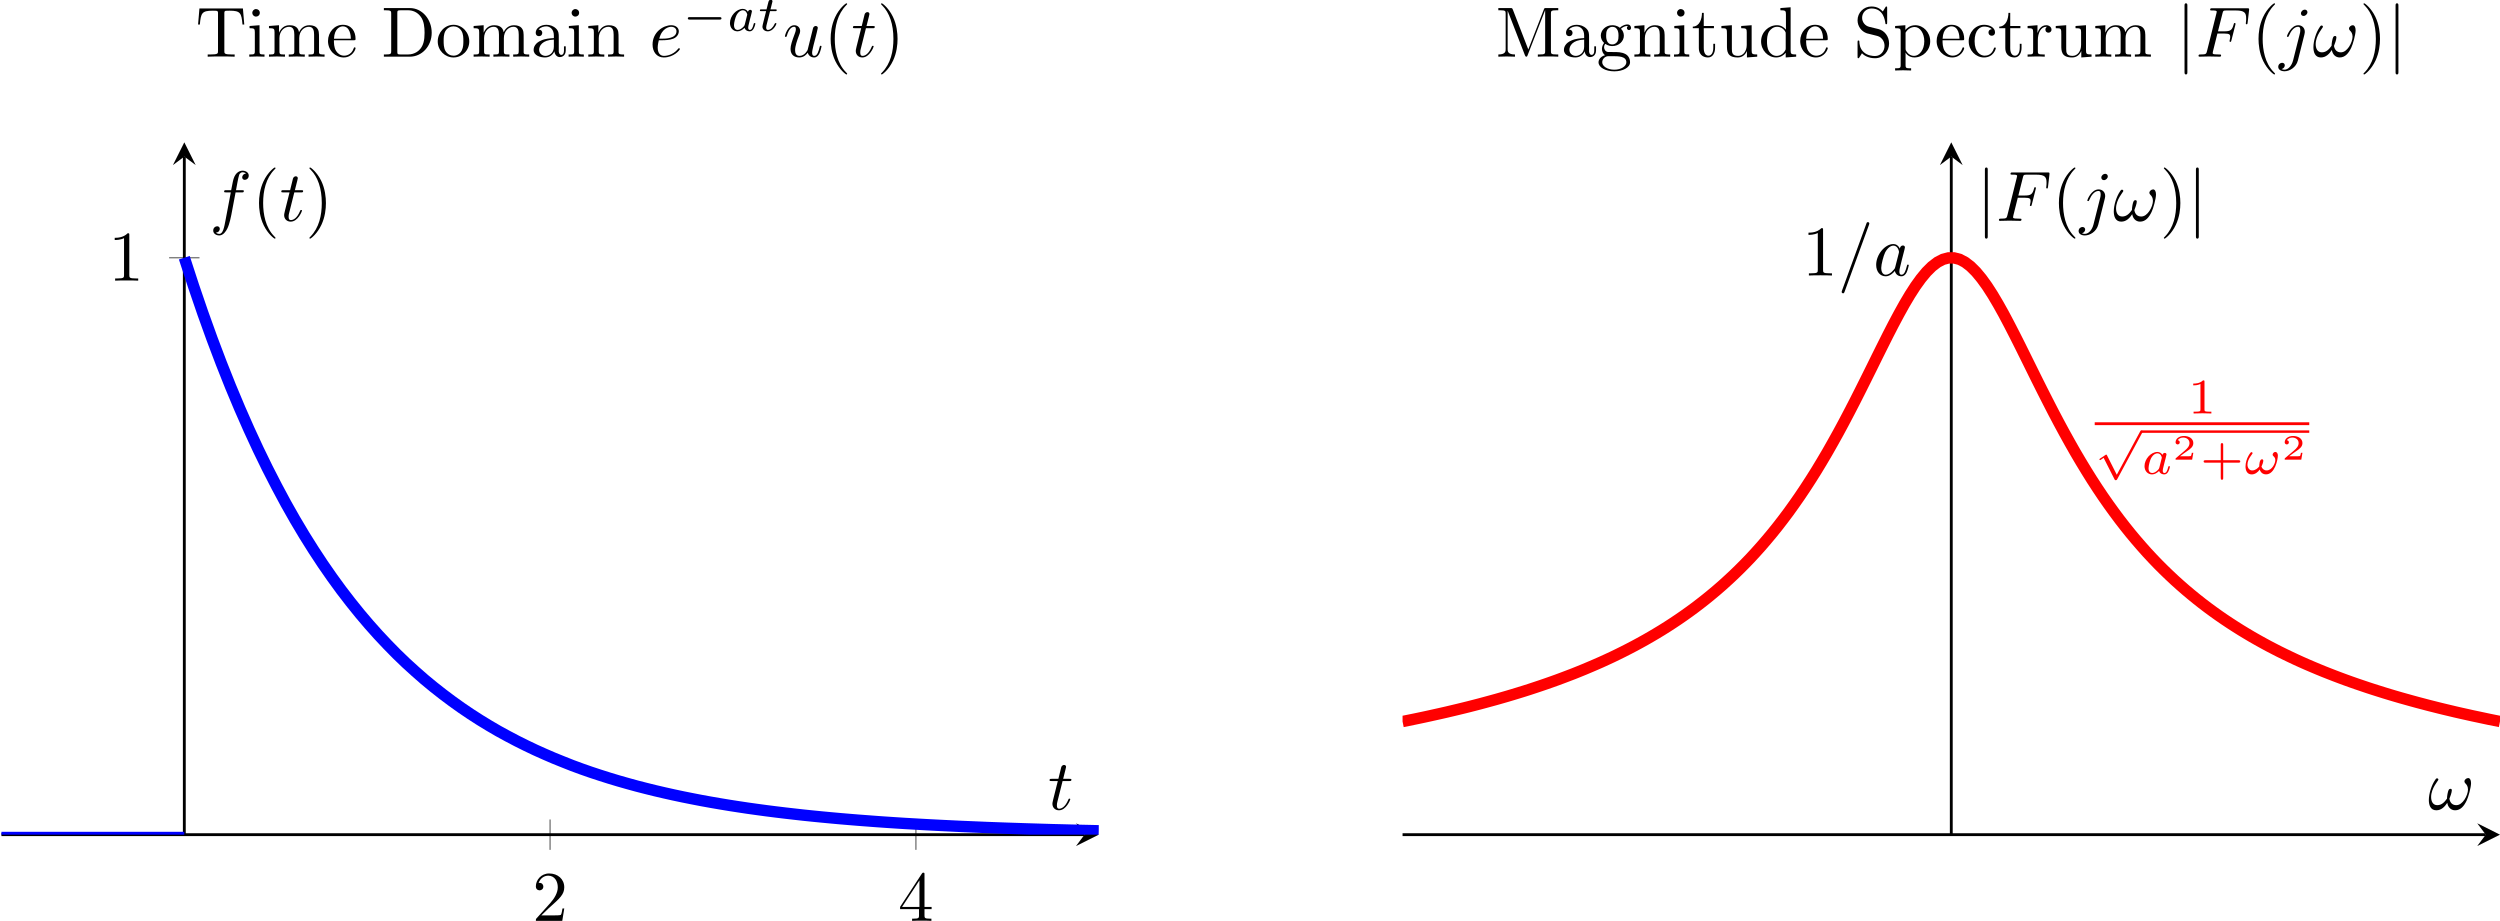
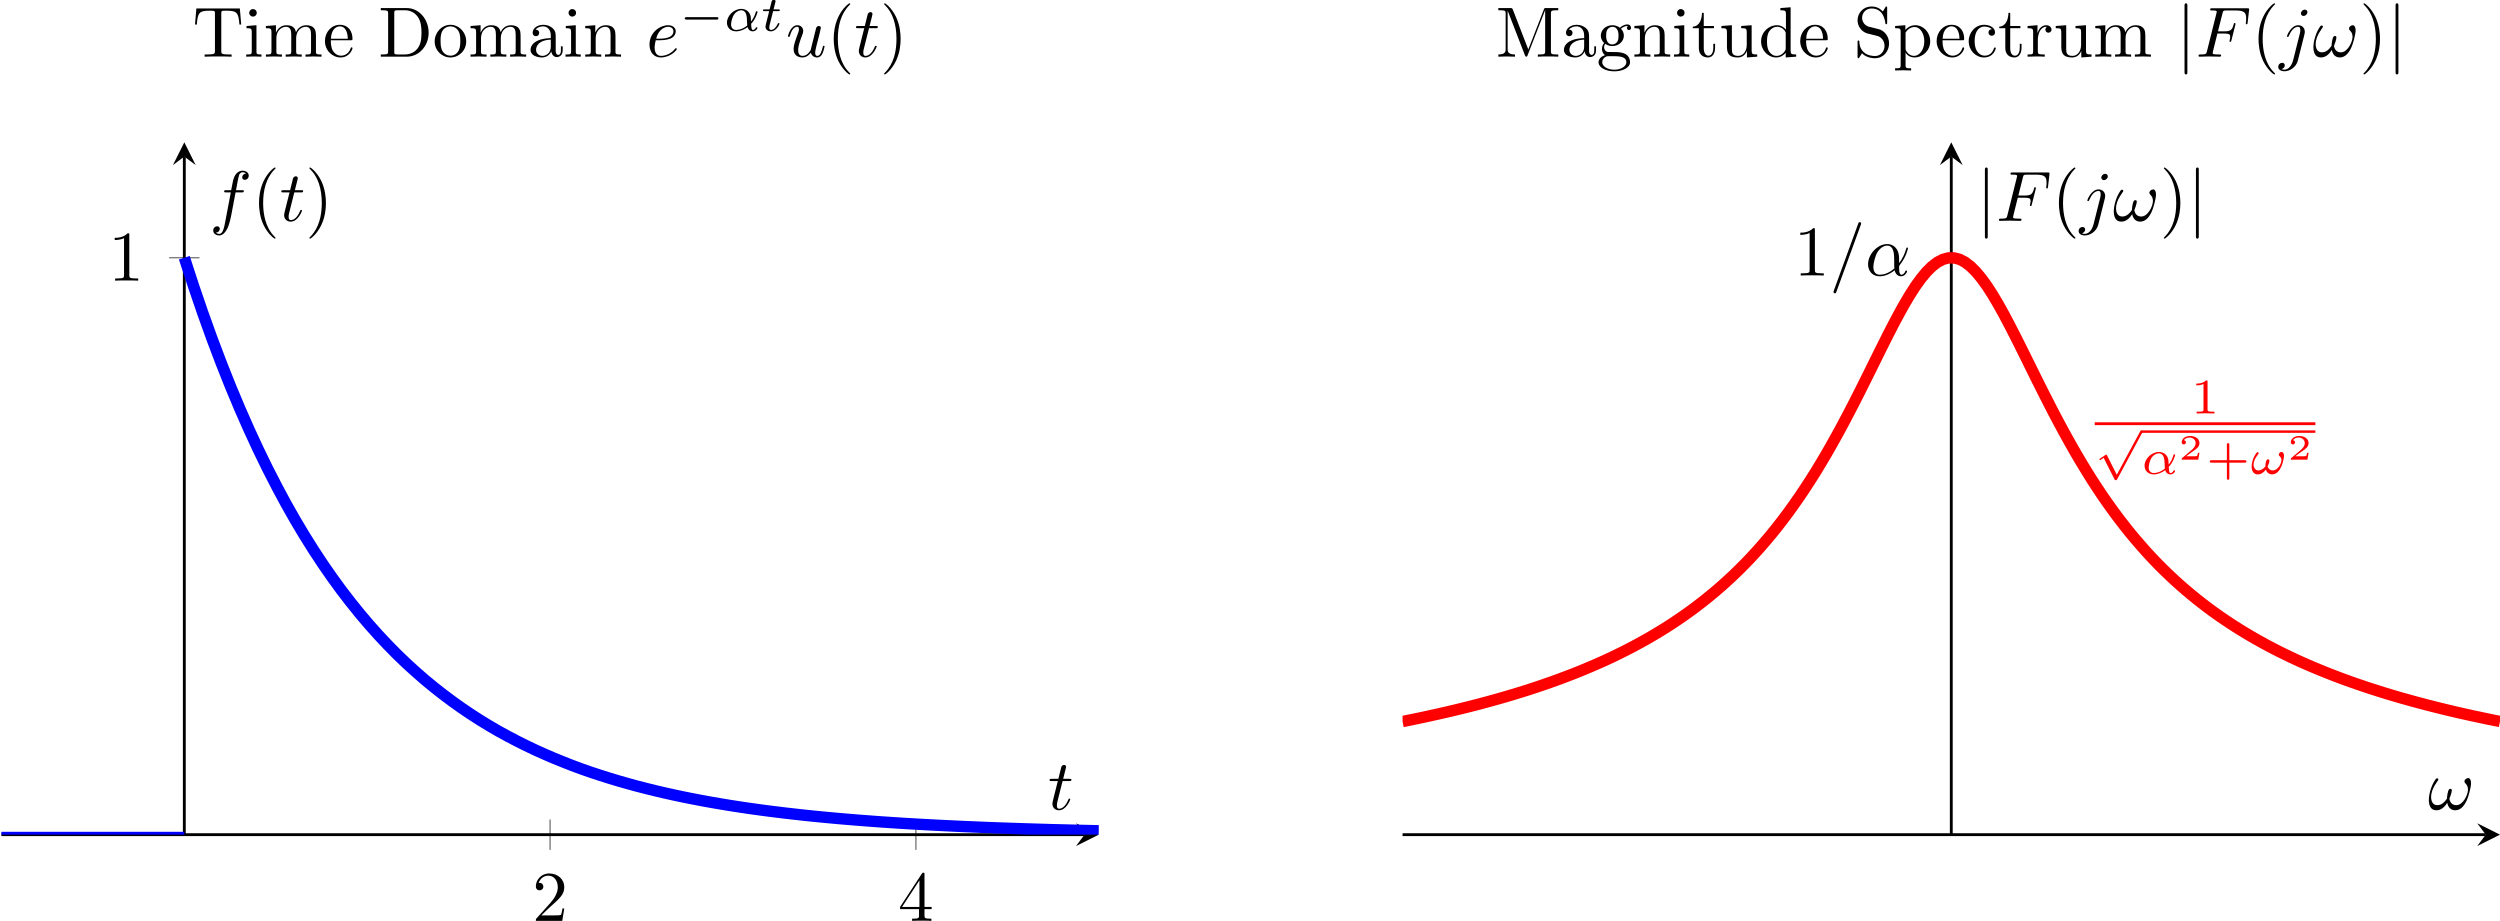
<svg xmlns="http://www.w3.org/2000/svg" xmlns:xlink="http://www.w3.org/1999/xlink" version="1.1" width="349.911pt" height="128.888pt" viewBox="-63.098 -59.78 349.911 128.888">
  <defs>
    <clipPath id="clip1">
      <path d="M-62.898 57.043H90.691V-39.859H-62.898Z" />
    </clipPath>
    <clipPath id="clip2">
      <path d="M133.211 57.043H286.813V-39.859H133.211Z" />
    </clipPath>
    <path id="g0-106" d="M1.584-7.113C1.584-7.293 1.584-7.472 1.385-7.472S1.186-7.293 1.186-7.113V2.132C1.186 2.311 1.186 2.491 1.385 2.491S1.584 2.311 1.584 2.132V-7.113Z" />
    <path id="g6-50" d="M2.934-.961H2.725C2.71-.867 2.66-.558 2.58-.508C2.54-.478 2.122-.478 2.047-.478H1.071C1.4-.722 1.768-1.001 2.067-1.2C2.516-1.509 2.934-1.798 2.934-2.326C2.934-2.964 2.331-3.318 1.619-3.318C.946-3.318 .453-2.929 .453-2.441C.453-2.182 .672-2.137 .742-2.137C.877-2.137 1.036-2.227 1.036-2.431C1.036-2.61 .907-2.71 .752-2.725C.892-2.949 1.181-3.098 1.514-3.098C1.998-3.098 2.401-2.809 2.401-2.321C2.401-1.903 2.112-1.584 1.729-1.26L.513-.229C.463-.184 .458-.184 .453-.149V0H2.77L2.934-.961Z" />
-     <path id="g5-43" d="M3.229-1.576H5.363C5.454-1.576 5.621-1.576 5.621-1.743C5.621-1.918 5.461-1.918 5.363-1.918H3.229V-4.059C3.229-4.149 3.229-4.317 3.062-4.317C2.887-4.317 2.887-4.156 2.887-4.059V-1.918H.746C.656-1.918 .488-1.918 .488-1.75C.488-1.576 .649-1.576 .746-1.576H2.887V.565C2.887 .656 2.887 .823 3.055 .823C3.229 .823 3.229 .663 3.229 .565V-1.576Z" />
-     <path id="g5-49" d="M2.336-4.435C2.336-4.624 2.322-4.631 2.127-4.631C1.681-4.191 1.046-4.184 .76-4.184V-3.933C.928-3.933 1.388-3.933 1.771-4.129V-.572C1.771-.342 1.771-.251 1.074-.251H.809V0C.934-.007 1.792-.028 2.05-.028C2.267-.028 3.145-.007 3.299 0V-.251H3.034C2.336-.251 2.336-.342 2.336-.572V-4.435Z" />
+     <path id="g3-11" d="M3.815-.983C4.456-1.646 4.714-2.573 4.714-2.65C4.714-2.741 4.631-2.741 4.596-2.741C4.498-2.741 4.498-2.72 4.449-2.566C4.324-2.106 4.094-1.681 3.801-1.304C3.794-1.409 3.78-1.876 3.766-1.939C3.661-2.629 3.138-3.075 2.441-3.075C1.416-3.075 .432-2.12 .432-1.144C.432-.502 .9 .07 1.709 .07C2.35 .07 2.929-.223 3.32-.523C3.48-.014 3.836 .07 4.045 .07C4.449 .07 4.7-.272 4.7-.418C4.7-.502 4.617-.502 4.582-.502C4.491-.502 4.477-.474 4.463-.432C4.366-.167 4.149-.126 4.066-.126C3.968-.126 3.85-.126 3.815-.983ZM3.271-.746C2.587-.188 1.995-.126 1.73-.126C1.269-.126 1.011-.432 1.011-.9C1.011-1.102 1.109-1.862 1.471-2.343C1.792-2.762 2.19-2.88 2.434-2.88C2.992-2.88 3.152-2.343 3.208-1.911C3.25-1.611 3.236-1.116 3.271-.746Z" />
    <path id="g3-33" d="M4.763-2.58C4.763-2.79 4.672-3.075 4.387-3.075C4.219-3.075 4.031-2.866 4.031-2.692C4.031-2.462 4.407-2.413 4.407-1.939C4.407-1.492 3.961-.488 3.18-.488C2.845-.488 2.566-.718 2.469-1.025C2.559-1.179 2.727-1.66 2.727-1.841C2.727-1.946 2.664-2.05 2.545-2.05C2.19-2.05 2.162-1.297 2.162-1.053C1.967-.802 1.618-.488 1.165-.488C.788-.488 .509-.83 .509-1.297C.509-2.106 1.227-2.783 1.227-2.887C1.227-2.971 1.158-3.048 1.081-3.048C1.011-3.048 .969-3.013 .921-2.95C.83-2.845 .739-2.692 .656-2.552C.411-2.134 .237-1.541 .237-1.039C.237-.481 .46 .07 1.102 .07C1.569 .07 1.974-.237 2.225-.614C2.357-.195 2.664 .063 3.11 .063C4.338 .063 4.763-2.001 4.763-2.58Z" />
-     <path id="g3-97" d="M2.943-2.664C2.797-2.894 2.559-3.075 2.225-3.075C1.332-3.075 .425-2.092 .425-1.088C.425-.411 .879 .07 1.478 .07C1.855 .07 2.19-.146 2.469-.418C2.601 0 3.006 .07 3.187 .07C3.438 .07 3.612-.084 3.738-.3C3.891-.572 3.982-.969 3.982-.997C3.982-1.088 3.891-1.088 3.87-1.088C3.773-1.088 3.766-1.06 3.717-.872C3.633-.537 3.501-.126 3.208-.126C3.027-.126 2.978-.279 2.978-.467C2.978-.586 3.034-.837 3.082-1.018C3.131-1.206 3.201-1.492 3.236-1.646L3.375-2.176C3.417-2.357 3.501-2.685 3.501-2.72C3.501-2.873 3.375-2.943 3.264-2.943C3.145-2.943 2.985-2.859 2.943-2.664ZM2.497-.872C2.448-.676 2.294-.537 2.141-.404C2.078-.349 1.799-.126 1.499-.126C1.241-.126 .99-.307 .99-.802C.99-1.172 1.193-1.939 1.353-2.218C1.674-2.776 2.029-2.88 2.225-2.88C2.713-2.88 2.845-2.35 2.845-2.273C2.845-2.246 2.831-2.197 2.824-2.176L2.497-.872Z" />
    <path id="g3-116" d="M1.716-2.755H2.427C2.559-2.755 2.65-2.755 2.65-2.908C2.65-3.006 2.559-3.006 2.441-3.006H1.778L2.036-4.038C2.043-4.073 2.057-4.108 2.057-4.135C2.057-4.261 1.96-4.359 1.82-4.359C1.646-4.359 1.541-4.24 1.492-4.059C1.444-3.884 1.534-4.219 1.227-3.006H.516C.384-3.006 .293-3.006 .293-2.852C.293-2.755 .377-2.755 .502-2.755H1.165L.753-1.109C.711-.934 .649-.683 .649-.593C.649-.181 .997 .07 1.395 .07C2.169 .07 2.608-.907 2.608-.997S2.518-1.088 2.497-1.088C2.413-1.088 2.406-1.074 2.35-.955C2.155-.516 1.799-.126 1.416-.126C1.269-.126 1.172-.216 1.172-.467C1.172-.537 1.2-.683 1.213-.753L1.716-2.755Z" />
    <path id="g1-0" d="M5.189-1.576C5.3-1.576 5.467-1.576 5.467-1.743C5.467-1.918 5.307-1.918 5.189-1.918H1.032C.921-1.918 .753-1.918 .753-1.75C.753-1.576 .914-1.576 1.032-1.576H5.189Z" />
    <path id="g1-112" d="M3.089 5.872L1.723 3.159C1.688 3.089 1.667 3.048 1.611 3.048C1.583 3.048 1.569 3.048 1.499 3.103L.753 3.599C.656 3.661 .656 3.696 .656 3.717C.656 3.759 .69 3.815 .753 3.815C.781 3.815 .795 3.815 .886 3.752C.962 3.696 1.165 3.557 1.248 3.501L2.776 6.514C2.824 6.618 2.838 6.632 2.936 6.632C2.999 6.632 3.075 6.632 3.145 6.5L6.653-.028C6.709-.119 6.709-.133 6.709-.167C6.709-.279 6.618-.342 6.541-.342C6.437-.342 6.402-.279 6.36-.195L3.089 5.872Z" />
+     <path id="g5-43" d="M3.229-1.576H5.363C5.454-1.576 5.621-1.576 5.621-1.743C5.621-1.918 5.461-1.918 5.363-1.918H3.229V-4.059C3.229-4.149 3.229-4.317 3.062-4.317C2.887-4.317 2.887-4.156 2.887-4.059V-1.918H.746C.656-1.918 .488-1.918 .488-1.75C.488-1.576 .649-1.576 .746-1.576H2.887V.565C2.887 .656 2.887 .823 3.055 .823C3.229 .823 3.229 .663 3.229 .565V-1.576Z" />
+     <path id="g5-49" d="M2.336-4.435C2.336-4.624 2.322-4.631 2.127-4.631C1.681-4.191 1.046-4.184 .76-4.184V-3.933C.928-3.933 1.388-3.933 1.771-4.129V-.572C1.771-.342 1.771-.251 1.074-.251H.809V0C.934-.007 1.792-.028 2.05-.028C2.267-.028 3.145-.007 3.299 0V-.251H3.034C2.336-.251 2.336-.342 2.336-.572V-4.435Z" />
+     <path id="g2-11" d="M4.752-2.351C4.752-3.915 3.826-4.403 3.088-4.403C1.724-4.403 .408-2.979 .408-1.574C.408-.648 1.006 .11 2.022 .11C2.65 .11 3.367-.12 4.125-.727C4.254-.199 4.583 .11 5.031 .11C5.559 .11 5.868-.438 5.868-.598C5.868-.667 5.808-.697 5.748-.697C5.679-.697 5.649-.667 5.619-.598C5.44-.11 5.081-.11 5.061-.11C4.752-.11 4.752-.887 4.752-1.126C4.752-1.335 4.752-1.355 4.852-1.474C5.788-2.65 5.998-3.806 5.998-3.816C5.998-3.836 5.988-3.915 5.878-3.915C5.778-3.915 5.778-3.885 5.729-3.706C5.549-3.078 5.22-2.321 4.752-1.733V-2.351ZM4.085-.986C3.208-.219 2.441-.11 2.042-.11C1.445-.11 1.146-.558 1.146-1.196C1.146-1.684 1.405-2.76 1.724-3.268C2.192-3.995 2.73-4.184 3.078-4.184C4.065-4.184 4.065-2.879 4.065-2.102C4.065-1.733 4.065-1.156 4.085-.986Z" />
    <path id="g2-33" d="M6.027-3.706C6.027-4.154 5.848-4.403 5.629-4.403C5.37-4.403 5.101-4.164 5.101-3.935C5.101-3.836 5.151-3.726 5.25-3.636C5.42-3.487 5.599-3.218 5.599-2.8C5.599-2.401 5.41-1.833 5.101-1.375C4.802-.946 4.433-.608 3.965-.608C3.397-.608 3.088-.966 2.999-1.504C3.108-1.763 3.337-2.401 3.337-2.68C3.337-2.8 3.288-2.899 3.158-2.899C3.078-2.899 2.969-2.879 2.889-2.73C2.78-2.531 2.66-1.883 2.66-1.524C2.331-1.056 1.933-.608 1.305-.608C.648-.608 .438-1.196 .438-1.753C.438-2.999 1.455-4.045 1.455-4.174C1.455-4.284 1.375-4.364 1.265-4.364C1.136-4.364 1.066-4.234 1.006-4.144C.498-3.407 .12-2.222 .12-1.315C.12-.628 .349 .11 1.166 .11C1.873 .11 2.341-.389 2.7-.936C2.79-.359 3.178 .11 3.796 .11C4.573 .11 5.051-.498 5.41-1.245C5.649-1.733 6.027-3.088 6.027-3.706Z" />
    <path id="g2-61" d="M4.374-7.093C4.423-7.223 4.423-7.263 4.423-7.273C4.423-7.382 4.334-7.472 4.224-7.472C4.154-7.472 4.085-7.442 4.055-7.382L.598 2.112C.548 2.242 .548 2.281 .548 2.291C.548 2.401 .638 2.491 .747 2.491C.877 2.491 .907 2.421 .966 2.252L4.374-7.093Z" />
    <path id="g2-70" d="M3.019-3.238H3.985C4.732-3.238 4.812-3.078 4.812-2.79C4.812-2.72 4.812-2.6 4.742-2.301C4.722-2.252 4.712-2.212 4.712-2.192C4.712-2.112 4.772-2.072 4.832-2.072C4.932-2.072 4.932-2.102 4.981-2.281L5.529-4.443C5.559-4.553 5.559-4.573 5.559-4.603C5.559-4.623 5.539-4.712 5.44-4.712S5.33-4.663 5.29-4.503C5.081-3.726 4.852-3.547 4.005-3.547H3.098L3.736-6.077C3.826-6.426 3.836-6.466 4.274-6.466H5.589C6.814-6.466 7.044-6.137 7.044-5.37C7.044-5.141 7.044-5.101 7.014-4.832C6.994-4.702 6.994-4.682 6.994-4.653C6.994-4.603 7.024-4.533 7.113-4.533C7.223-4.533 7.233-4.593 7.253-4.782L7.452-6.506C7.482-6.775 7.432-6.775 7.183-6.775H2.301C2.102-6.775 2.002-6.775 2.002-6.575C2.002-6.466 2.092-6.466 2.281-6.466C2.65-6.466 2.929-6.466 2.929-6.286C2.929-6.247 2.929-6.227 2.879-6.047L1.564-.777C1.465-.389 1.445-.309 .658-.309C.488-.309 .379-.309 .379-.12C.379 0 .498 0 .528 0C.817 0 1.554-.03 1.843-.03C2.172-.03 2.999 0 3.328 0C3.417 0 3.537 0 3.537-.189C3.537-.269 3.477-.289 3.477-.299C3.447-.309 3.427-.309 3.198-.309C2.979-.309 2.929-.309 2.68-.329C2.391-.359 2.361-.399 2.361-.528C2.361-.548 2.361-.608 2.401-.757L3.019-3.238Z" />
-     <path id="g2-97" d="M3.716-3.766C3.537-4.134 3.248-4.403 2.8-4.403C1.634-4.403 .399-2.939 .399-1.484C.399-.548 .946 .11 1.724 .11C1.923 .11 2.421 .07 3.019-.638C3.098-.219 3.447 .11 3.925 .11C4.274 .11 4.503-.12 4.663-.438C4.832-.797 4.961-1.405 4.961-1.425C4.961-1.524 4.872-1.524 4.842-1.524C4.742-1.524 4.732-1.484 4.702-1.345C4.533-.697 4.354-.11 3.945-.11C3.676-.11 3.646-.369 3.646-.568C3.646-.787 3.666-.867 3.776-1.305C3.885-1.724 3.905-1.823 3.995-2.202L4.354-3.597C4.423-3.875 4.423-3.895 4.423-3.935C4.423-4.105 4.304-4.204 4.134-4.204C3.895-4.204 3.746-3.985 3.716-3.766ZM3.068-1.186C3.019-1.006 3.019-.986 2.869-.817C2.431-.269 2.022-.11 1.743-.11C1.245-.11 1.106-.658 1.106-1.046C1.106-1.544 1.425-2.77 1.654-3.228C1.963-3.816 2.411-4.184 2.809-4.184C3.457-4.184 3.597-3.367 3.597-3.308S3.577-3.188 3.567-3.138L3.068-1.186Z" />
    <path id="g2-101" d="M1.863-2.301C2.152-2.301 2.889-2.321 3.387-2.531C4.085-2.829 4.134-3.417 4.134-3.557C4.134-3.995 3.756-4.403 3.068-4.403C1.963-4.403 .458-3.437 .458-1.694C.458-.677 1.046 .11 2.022 .11C3.447 .11 4.284-.946 4.284-1.066C4.284-1.126 4.224-1.196 4.164-1.196C4.115-1.196 4.095-1.176 4.035-1.096C3.248-.11 2.162-.11 2.042-.11C1.265-.11 1.176-.946 1.176-1.265C1.176-1.385 1.186-1.694 1.335-2.301H1.863ZM1.395-2.521C1.783-4.035 2.809-4.184 3.068-4.184C3.537-4.184 3.806-3.895 3.806-3.557C3.806-2.521 2.212-2.521 1.803-2.521H1.395Z" />
    <path id="g2-102" d="M3.656-3.985H4.513C4.712-3.985 4.812-3.985 4.812-4.184C4.812-4.294 4.712-4.294 4.543-4.294H3.716L3.925-5.43C3.965-5.639 4.105-6.346 4.164-6.466C4.254-6.655 4.423-6.804 4.633-6.804C4.672-6.804 4.932-6.804 5.121-6.625C4.682-6.585 4.583-6.237 4.583-6.087C4.583-5.858 4.762-5.738 4.951-5.738C5.21-5.738 5.499-5.958 5.499-6.336C5.499-6.795 5.041-7.024 4.633-7.024C4.294-7.024 3.666-6.844 3.367-5.858C3.308-5.649 3.278-5.549 3.039-4.294H2.351C2.162-4.294 2.052-4.294 2.052-4.105C2.052-3.985 2.142-3.985 2.331-3.985H2.989L2.242-.05C2.062 .917 1.893 1.823 1.375 1.823C1.335 1.823 1.086 1.823 .897 1.644C1.355 1.614 1.445 1.255 1.445 1.106C1.445 .877 1.265 .757 1.076 .757C.817 .757 .528 .976 .528 1.355C.528 1.803 .966 2.042 1.375 2.042C1.923 2.042 2.321 1.455 2.501 1.076C2.819 .448 3.049-.757 3.059-.827L3.656-3.985Z" />
    <path id="g2-106" d="M3.955-6.227C3.955-6.416 3.816-6.585 3.577-6.585C3.347-6.585 3.049-6.356 3.049-6.057C3.049-5.858 3.188-5.699 3.417-5.699C3.686-5.699 3.955-5.958 3.955-6.227ZM1.953 .498C1.763 1.255 1.285 1.823 .727 1.823C.667 1.823 .518 1.823 .339 1.733C.638 1.664 .787 1.405 .787 1.205C.787 1.046 .677 .857 .408 .857C.159 .857-.13 1.066-.13 1.425C-.13 1.823 .269 2.042 .747 2.042C1.445 2.042 2.371 1.514 2.62 .528L3.537-3.118C3.587-3.318 3.587-3.457 3.587-3.487C3.587-4.055 3.168-4.403 2.67-4.403C1.654-4.403 1.086-2.959 1.086-2.869C1.086-2.77 1.186-2.77 1.205-2.77C1.295-2.77 1.305-2.78 1.385-2.969C1.634-3.577 2.092-4.184 2.64-4.184C2.78-4.184 2.959-4.144 2.959-3.726C2.959-3.497 2.929-3.387 2.889-3.218L1.953 .498Z" />
    <path id="g2-116" d="M2.052-3.985H2.989C3.188-3.985 3.288-3.985 3.288-4.184C3.288-4.294 3.188-4.294 3.009-4.294H2.132C2.491-5.709 2.54-5.908 2.54-5.968C2.54-6.137 2.421-6.237 2.252-6.237C2.222-6.237 1.943-6.227 1.853-5.878L1.465-4.294H.528C.329-4.294 .229-4.294 .229-4.105C.229-3.985 .309-3.985 .508-3.985H1.385C.667-1.156 .628-.986 .628-.807C.628-.269 1.006 .11 1.544 .11C2.56 .11 3.128-1.345 3.128-1.425C3.128-1.524 3.049-1.524 3.009-1.524C2.919-1.524 2.909-1.494 2.859-1.385C2.431-.349 1.903-.11 1.564-.11C1.355-.11 1.255-.239 1.255-.568C1.255-.807 1.275-.877 1.315-1.046L2.052-3.985Z" />
    <path id="g2-117" d="M3.487-.558C3.597-.149 3.945 .11 4.374 .11C4.722 .11 4.951-.12 5.111-.438C5.28-.797 5.41-1.405 5.41-1.425C5.41-1.524 5.32-1.524 5.29-1.524C5.191-1.524 5.181-1.484 5.151-1.345C5.011-.787 4.822-.11 4.403-.11C4.194-.11 4.095-.239 4.095-.568C4.095-.787 4.214-1.255 4.294-1.604L4.573-2.68C4.603-2.829 4.702-3.208 4.742-3.357C4.792-3.587 4.892-3.965 4.892-4.025C4.892-4.204 4.752-4.294 4.603-4.294C4.553-4.294 4.294-4.284 4.214-3.945C4.025-3.218 3.587-1.474 3.467-.946C3.457-.907 3.059-.11 2.331-.11C1.813-.11 1.714-.558 1.714-.927C1.714-1.484 1.993-2.271 2.252-2.959C2.371-3.258 2.421-3.397 2.421-3.587C2.421-4.035 2.102-4.403 1.604-4.403C.658-4.403 .289-2.959 .289-2.869C.289-2.77 .389-2.77 .408-2.77C.508-2.77 .518-2.79 .568-2.949C.817-3.816 1.196-4.184 1.574-4.184C1.664-4.184 1.823-4.174 1.823-3.856C1.823-3.616 1.714-3.328 1.654-3.178C1.285-2.192 1.076-1.574 1.076-1.086C1.076-.139 1.763 .11 2.301 .11C2.959 .11 3.318-.339 3.487-.558Z" />
    <path id="g4-40" d="M3.298 2.391C3.298 2.361 3.298 2.341 3.128 2.172C1.883 .917 1.564-.966 1.564-2.491C1.564-4.224 1.943-5.958 3.168-7.203C3.298-7.323 3.298-7.342 3.298-7.372C3.298-7.442 3.258-7.472 3.198-7.472C3.098-7.472 2.202-6.795 1.614-5.529C1.106-4.433 .986-3.328 .986-2.491C.986-1.714 1.096-.508 1.644 .618C2.242 1.843 3.098 2.491 3.198 2.491C3.258 2.491 3.298 2.461 3.298 2.391Z" />
    <path id="g4-41" d="M2.879-2.491C2.879-3.268 2.77-4.473 2.222-5.599C1.624-6.824 .767-7.472 .667-7.472C.608-7.472 .568-7.432 .568-7.372C.568-7.342 .568-7.323 .757-7.143C1.733-6.157 2.301-4.573 2.301-2.491C2.301-.787 1.933 .966 .697 2.222C.568 2.341 .568 2.361 .568 2.391C.568 2.451 .608 2.491 .667 2.491C.767 2.491 1.664 1.813 2.252 .548C2.76-.548 2.879-1.654 2.879-2.491Z" />
    <path id="g4-49" d="M2.929-6.376C2.929-6.615 2.929-6.635 2.7-6.635C2.082-5.998 1.205-5.998 .887-5.998V-5.689C1.086-5.689 1.674-5.689 2.192-5.948V-.787C2.192-.428 2.162-.309 1.265-.309H.946V0C1.295-.03 2.162-.03 2.56-.03S3.826-.03 4.174 0V-.309H3.856C2.959-.309 2.929-.418 2.929-.787V-6.376Z" />
    <path id="g4-50" d="M1.265-.767L2.321-1.793C3.875-3.168 4.473-3.706 4.473-4.702C4.473-5.838 3.577-6.635 2.361-6.635C1.235-6.635 .498-5.719 .498-4.832C.498-4.274 .996-4.274 1.026-4.274C1.196-4.274 1.544-4.394 1.544-4.802C1.544-5.061 1.365-5.32 1.016-5.32C.936-5.32 .917-5.32 .887-5.31C1.116-5.958 1.654-6.326 2.232-6.326C3.138-6.326 3.567-5.519 3.567-4.702C3.567-3.905 3.068-3.118 2.521-2.501L.608-.369C.498-.259 .498-.239 .498 0H4.194L4.473-1.733H4.224C4.174-1.435 4.105-.996 4.005-.847C3.935-.767 3.278-.767 3.059-.767H1.265Z" />
    <path id="g4-52" d="M2.929-1.644V-.777C2.929-.418 2.909-.309 2.172-.309H1.963V0C2.371-.03 2.889-.03 3.308-.03S4.254-.03 4.663 0V-.309H4.453C3.716-.309 3.696-.418 3.696-.777V-1.644H4.692V-1.953H3.696V-6.486C3.696-6.685 3.696-6.745 3.537-6.745C3.447-6.745 3.417-6.745 3.337-6.625L.279-1.953V-1.644H2.929ZM2.989-1.953H.558L2.989-5.669V-1.953Z" />
    <path id="g4-68" d="M.349-6.804V-6.496H.588C1.355-6.496 1.375-6.386 1.375-6.027V-.777C1.375-.418 1.355-.309 .588-.309H.349V0H3.995C5.669 0 7.044-1.474 7.044-3.347C7.044-5.24 5.699-6.804 3.995-6.804H.349ZM2.72-.309C2.252-.309 2.232-.379 2.232-.707V-6.097C2.232-6.426 2.252-6.496 2.72-6.496H3.716C4.334-6.496 5.021-6.276 5.529-5.569C5.958-4.981 6.047-4.125 6.047-3.347C6.047-2.242 5.858-1.644 5.499-1.156C5.3-.887 4.732-.309 3.726-.309H2.72Z" />
    <path id="g4-77" d="M2.401-6.585C2.311-6.804 2.281-6.804 2.052-6.804H.369V-6.496H.608C1.375-6.496 1.395-6.386 1.395-6.027V-1.046C1.395-.777 1.395-.309 .369-.309V0C.717-.01 1.205-.03 1.534-.03S2.351-.01 2.7 0V-.309C1.674-.309 1.674-.777 1.674-1.046V-6.416H1.684L4.085-.219C4.134-.09 4.184 0 4.284 0C4.394 0 4.423-.08 4.463-.189L6.914-6.496H6.924V-.777C6.924-.418 6.904-.309 6.137-.309H5.898V0C6.267-.03 6.944-.03 7.333-.03S8.389-.03 8.757 0V-.309H8.518C7.751-.309 7.731-.418 7.731-.777V-6.027C7.731-6.386 7.751-6.496 8.518-6.496H8.757V-6.804H7.073C6.814-6.804 6.814-6.795 6.745-6.615L4.563-1.006L2.401-6.585Z" />
    <path id="g4-83" d="M3.477-3.866L2.202-4.174C1.584-4.324 1.196-4.862 1.196-5.44C1.196-6.137 1.733-6.745 2.511-6.745C4.174-6.745 4.394-5.111 4.453-4.663C4.463-4.603 4.463-4.543 4.573-4.543C4.702-4.543 4.702-4.593 4.702-4.782V-6.785C4.702-6.954 4.702-7.024 4.593-7.024C4.523-7.024 4.513-7.014 4.443-6.894L4.095-6.326C3.796-6.615 3.387-7.024 2.501-7.024C1.395-7.024 .558-6.147 .558-5.091C.558-4.264 1.086-3.537 1.863-3.268C1.973-3.228 2.481-3.108 3.178-2.939C3.447-2.869 3.746-2.8 4.025-2.431C4.234-2.172 4.334-1.843 4.334-1.514C4.334-.807 3.836-.09 2.999-.09C2.71-.09 1.953-.139 1.425-.628C.847-1.166 .817-1.803 .807-2.162C.797-2.262 .717-2.262 .687-2.262C.558-2.262 .558-2.192 .558-2.012V-.02C.558 .149 .558 .219 .667 .219C.737 .219 .747 .199 .817 .09C.817 .08 .847 .05 1.176-.478C1.484-.139 2.122 .219 3.009 .219C4.174 .219 4.971-.757 4.971-1.853C4.971-2.849 4.314-3.666 3.477-3.866Z" />
    <path id="g4-84" d="M6.635-6.745H.548L.359-4.503H.608C.747-6.107 .897-6.436 2.401-6.436C2.58-6.436 2.839-6.436 2.939-6.416C3.148-6.376 3.148-6.267 3.148-6.037V-.787C3.148-.448 3.148-.309 2.102-.309H1.704V0C2.112-.03 3.128-.03 3.587-.03S5.071-.03 5.479 0V-.309H5.081C4.035-.309 4.035-.448 4.035-.787V-6.037C4.035-6.237 4.035-6.376 4.214-6.416C4.324-6.436 4.593-6.436 4.782-6.436C6.286-6.436 6.436-6.107 6.575-4.503H6.824L6.635-6.745Z" />
    <path id="g4-97" d="M3.318-.757C3.357-.359 3.626 .06 4.095 .06C4.304 .06 4.912-.08 4.912-.887V-1.445H4.663V-.887C4.663-.309 4.413-.249 4.304-.249C3.975-.249 3.935-.697 3.935-.747V-2.74C3.935-3.158 3.935-3.547 3.577-3.915C3.188-4.304 2.69-4.463 2.212-4.463C1.395-4.463 .707-3.995 .707-3.337C.707-3.039 .907-2.869 1.166-2.869C1.445-2.869 1.624-3.068 1.624-3.328C1.624-3.447 1.574-3.776 1.116-3.786C1.385-4.134 1.873-4.244 2.192-4.244C2.68-4.244 3.248-3.856 3.248-2.969V-2.6C2.74-2.57 2.042-2.54 1.415-2.242C.667-1.903 .418-1.385 .418-.946C.418-.139 1.385 .11 2.012 .11C2.67 .11 3.128-.289 3.318-.757ZM3.248-2.391V-1.395C3.248-.448 2.531-.11 2.082-.11C1.594-.11 1.186-.458 1.186-.956C1.186-1.504 1.604-2.331 3.248-2.391Z" />
    <path id="g4-99" d="M1.166-2.172C1.166-3.796 1.983-4.214 2.511-4.214C2.6-4.214 3.228-4.204 3.577-3.846C3.168-3.816 3.108-3.517 3.108-3.387C3.108-3.128 3.288-2.929 3.567-2.929C3.826-2.929 4.025-3.098 4.025-3.397C4.025-4.075 3.268-4.463 2.501-4.463C1.255-4.463 .339-3.387 .339-2.152C.339-.877 1.325 .11 2.481 .11C3.816 .11 4.134-1.086 4.134-1.186S4.035-1.285 4.005-1.285C3.915-1.285 3.895-1.245 3.875-1.186C3.587-.259 2.939-.139 2.57-.139C2.042-.139 1.166-.568 1.166-2.172Z" />
    <path id="g4-100" d="M3.786-.548V.11L5.25 0V-.309C4.553-.309 4.473-.379 4.473-.867V-6.914L3.039-6.804V-6.496C3.736-6.496 3.816-6.426 3.816-5.938V-3.786C3.527-4.144 3.098-4.403 2.56-4.403C1.385-4.403 .339-3.427 .339-2.142C.339-.877 1.315 .11 2.451 .11C3.088 .11 3.537-.229 3.786-.548ZM3.786-3.218V-1.176C3.786-.996 3.786-.976 3.676-.807C3.377-.329 2.929-.11 2.501-.11C2.052-.11 1.694-.369 1.455-.747C1.196-1.156 1.166-1.724 1.166-2.132C1.166-2.501 1.186-3.098 1.474-3.547C1.684-3.856 2.062-4.184 2.6-4.184C2.949-4.184 3.367-4.035 3.676-3.587C3.786-3.417 3.786-3.397 3.786-3.218Z" />
    <path id="g4-101" d="M1.116-2.511C1.176-3.995 2.012-4.244 2.351-4.244C3.377-4.244 3.477-2.899 3.477-2.511H1.116ZM1.106-2.301H3.885C4.105-2.301 4.134-2.301 4.134-2.511C4.134-3.497 3.597-4.463 2.351-4.463C1.196-4.463 .279-3.437 .279-2.192C.279-.857 1.325 .11 2.471 .11C3.686 .11 4.134-.996 4.134-1.186C4.134-1.285 4.055-1.305 4.005-1.305C3.915-1.305 3.895-1.245 3.875-1.166C3.527-.139 2.63-.139 2.531-.139C2.032-.139 1.634-.438 1.405-.807C1.106-1.285 1.106-1.943 1.106-2.301Z" />
    <path id="g4-103" d="M2.212-1.714C1.345-1.714 1.345-2.71 1.345-2.939C1.345-3.208 1.355-3.527 1.504-3.776C1.584-3.895 1.813-4.174 2.212-4.174C3.078-4.174 3.078-3.178 3.078-2.949C3.078-2.68 3.068-2.361 2.919-2.112C2.839-1.993 2.61-1.714 2.212-1.714ZM1.056-1.325C1.056-1.365 1.056-1.594 1.225-1.793C1.614-1.514 2.022-1.484 2.212-1.484C3.138-1.484 3.826-2.172 3.826-2.939C3.826-3.308 3.666-3.676 3.417-3.905C3.776-4.244 4.134-4.294 4.314-4.294C4.334-4.294 4.384-4.294 4.413-4.284C4.304-4.244 4.254-4.134 4.254-4.015C4.254-3.846 4.384-3.726 4.543-3.726C4.643-3.726 4.832-3.796 4.832-4.025C4.832-4.194 4.712-4.513 4.324-4.513C4.125-4.513 3.686-4.453 3.268-4.045C2.849-4.374 2.431-4.403 2.212-4.403C1.285-4.403 .598-3.716 .598-2.949C.598-2.511 .817-2.132 1.066-1.923C.936-1.773 .757-1.445 .757-1.096C.757-.787 .887-.408 1.196-.209C.598-.04 .279 .389 .279 .787C.279 1.504 1.265 2.052 2.481 2.052C3.656 2.052 4.692 1.544 4.692 .767C4.692 .418 4.553-.09 4.045-.369C3.517-.648 2.939-.648 2.331-.648C2.082-.648 1.654-.648 1.584-.658C1.265-.697 1.056-1.006 1.056-1.325ZM2.491 1.823C1.484 1.823 .797 1.315 .797 .787C.797 .329 1.176-.04 1.614-.07H2.202C3.059-.07 4.174-.07 4.174 .787C4.174 1.325 3.467 1.823 2.491 1.823Z" />
    <path id="g4-105" d="M1.763-4.403L.369-4.294V-3.985C1.016-3.985 1.106-3.925 1.106-3.437V-.757C1.106-.309 .996-.309 .329-.309V0C.648-.01 1.186-.03 1.425-.03C1.773-.03 2.122-.01 2.461 0V-.309C1.803-.309 1.763-.359 1.763-.747V-4.403ZM1.803-6.137C1.803-6.456 1.554-6.665 1.275-6.665C.966-6.665 .747-6.396 .747-6.137C.747-5.868 .966-5.609 1.275-5.609C1.554-5.609 1.803-5.818 1.803-6.137Z" />
    <path id="g4-109" d="M1.096-3.427V-.757C1.096-.309 .986-.309 .319-.309V0C.667-.01 1.176-.03 1.445-.03C1.704-.03 2.222-.01 2.56 0V-.309C1.893-.309 1.783-.309 1.783-.757V-2.59C1.783-3.626 2.491-4.184 3.128-4.184C3.756-4.184 3.866-3.646 3.866-3.078V-.757C3.866-.309 3.756-.309 3.088-.309V0C3.437-.01 3.945-.03 4.214-.03C4.473-.03 4.991-.01 5.33 0V-.309C4.663-.309 4.553-.309 4.553-.757V-2.59C4.553-3.626 5.26-4.184 5.898-4.184C6.526-4.184 6.635-3.646 6.635-3.078V-.757C6.635-.309 6.526-.309 5.858-.309V0C6.207-.01 6.715-.03 6.984-.03C7.243-.03 7.761-.01 8.1 0V-.309C7.582-.309 7.333-.309 7.323-.608V-2.511C7.323-3.367 7.323-3.676 7.014-4.035C6.874-4.204 6.545-4.403 5.968-4.403C5.131-4.403 4.692-3.806 4.523-3.427C4.384-4.294 3.646-4.403 3.198-4.403C2.471-4.403 2.002-3.975 1.724-3.357V-4.403L.319-4.294V-3.985C1.016-3.985 1.096-3.915 1.096-3.427Z" />
    <path id="g4-110" d="M1.096-3.427V-.757C1.096-.309 .986-.309 .319-.309V0C.667-.01 1.176-.03 1.445-.03C1.704-.03 2.222-.01 2.56 0V-.309C1.893-.309 1.783-.309 1.783-.757V-2.59C1.783-3.626 2.491-4.184 3.128-4.184C3.756-4.184 3.866-3.646 3.866-3.078V-.757C3.866-.309 3.756-.309 3.088-.309V0C3.437-.01 3.945-.03 4.214-.03C4.473-.03 4.991-.01 5.33 0V-.309C4.812-.309 4.563-.309 4.553-.608V-2.511C4.553-3.367 4.553-3.676 4.244-4.035C4.105-4.204 3.776-4.403 3.198-4.403C2.471-4.403 2.002-3.975 1.724-3.357V-4.403L.319-4.294V-3.985C1.016-3.985 1.096-3.915 1.096-3.427Z" />
    <path id="g4-111" d="M4.692-2.132C4.692-3.407 3.696-4.463 2.491-4.463C1.245-4.463 .279-3.377 .279-2.132C.279-.847 1.315 .11 2.481 .11C3.686 .11 4.692-.867 4.692-2.132ZM2.491-.139C2.062-.139 1.624-.349 1.355-.807C1.106-1.245 1.106-1.853 1.106-2.212C1.106-2.6 1.106-3.138 1.345-3.577C1.614-4.035 2.082-4.244 2.481-4.244C2.919-4.244 3.347-4.025 3.606-3.597S3.866-2.59 3.866-2.212C3.866-1.853 3.866-1.315 3.646-.877C3.427-.428 2.989-.139 2.491-.139Z" />
    <path id="g4-112" d="M1.714-3.746V-4.403L.279-4.294V-3.985C.986-3.985 1.056-3.925 1.056-3.487V1.176C1.056 1.624 .946 1.624 .279 1.624V1.933C.618 1.923 1.136 1.903 1.395 1.903C1.664 1.903 2.172 1.923 2.521 1.933V1.624C1.853 1.624 1.743 1.624 1.743 1.176V-.498V-.588C1.793-.428 2.212 .11 2.969 .11C4.154 .11 5.191-.867 5.191-2.152C5.191-3.417 4.224-4.403 3.108-4.403C2.331-4.403 1.913-3.965 1.714-3.746ZM1.743-1.136V-3.357C2.032-3.866 2.521-4.154 3.029-4.154C3.756-4.154 4.364-3.278 4.364-2.152C4.364-.946 3.666-.11 2.929-.11C2.531-.11 2.152-.309 1.883-.717C1.743-.927 1.743-.936 1.743-1.136Z" />
    <path id="g4-114" d="M1.664-3.308V-4.403L.279-4.294V-3.985C.976-3.985 1.056-3.915 1.056-3.427V-.757C1.056-.309 .946-.309 .279-.309V0C.667-.01 1.136-.03 1.415-.03C1.813-.03 2.281-.03 2.68 0V-.309H2.471C1.733-.309 1.714-.418 1.714-.777V-2.311C1.714-3.298 2.132-4.184 2.889-4.184C2.959-4.184 2.979-4.184 2.999-4.174C2.969-4.164 2.77-4.045 2.77-3.786C2.77-3.507 2.979-3.357 3.198-3.357C3.377-3.357 3.626-3.477 3.626-3.796S3.318-4.403 2.889-4.403C2.162-4.403 1.803-3.736 1.664-3.308Z" />
    <path id="g4-116" d="M1.724-3.985H3.148V-4.294H1.724V-6.127H1.474C1.465-5.31 1.166-4.244 .189-4.204V-3.985H1.036V-1.235C1.036-.01 1.963 .11 2.321 .11C3.029 .11 3.308-.598 3.308-1.235V-1.803H3.059V-1.255C3.059-.518 2.76-.139 2.391-.139C1.724-.139 1.724-1.046 1.724-1.215V-3.985Z" />
    <path id="g4-117" d="M3.895-.787V.11L5.33 0V-.309C4.633-.309 4.553-.379 4.553-.867V-4.403L3.088-4.294V-3.985C3.786-3.985 3.866-3.915 3.866-3.427V-1.654C3.866-.787 3.387-.11 2.66-.11C1.823-.11 1.783-.578 1.783-1.096V-4.403L.319-4.294V-3.985C1.096-3.985 1.096-3.955 1.096-3.068V-1.574C1.096-.797 1.096 .11 2.61 .11C3.168 .11 3.606-.169 3.895-.787Z" />
  </defs>
  <g id="page1">
    <path d="M13.895 59.168V54.918M65.094 59.168V54.918" stroke="#808080" fill="none" stroke-width=".199" stroke-miterlimit="10" />
    <path d="M-39.426-23.711H-35.176" stroke="#808080" fill="none" stroke-width=".199" stroke-miterlimit="10" />
    <path d="M-62.898 57.043H88.699" stroke="#000" fill="none" stroke-width=".399" stroke-miterlimit="10" />
    <path d="M90.691 57.043L87.504 55.449L88.699 57.043L87.504 58.637" />
    <path d="M-37.301 57.043V-37.867" stroke="#000" fill="none" stroke-width=".399" stroke-miterlimit="10" />
    <path d="M-37.301-39.859L-38.894-36.672L-37.301-37.867L-35.707-36.672" />
    <g transform="matrix(1 0 0 1 74.1059 27.4528)">
      <use x="-62.701" y="41.656" xlink:href="#g4-50" />
    </g>
    <g transform="matrix(1 0 0 1 125.3031 27.4528)">
      <use x="-62.701" y="41.656" xlink:href="#g4-52" />
    </g>
    <g transform="matrix(1 0 0 1 14.7721 -62.1545)">
      <use x="-62.701" y="41.656" xlink:href="#g4-49" />
    </g>
    <path d="M-37.301-23.711L-36.008-19.746L-34.715-15.965L-33.422-12.371L-32.129-8.953L-30.836-5.699L-29.543-2.613L-28.25 .324L-26.957 3.121L-25.664 5.777L-24.371 8.297L-23.082 10.703L-21.789 12.984L-20.496 15.156L-19.203 17.215L-17.91 19.18L-16.617 21.043L-15.324 22.82L-14.031 24.5L-12.738 26.105L-11.445 27.629L-10.152 29.078L-8.859 30.453L-7.566 31.77L-6.273 33.016L-4.98 34.191L-3.688 35.324L-2.394 36.391L-1.101 37.406L.192 38.375L1.484 39.297L2.777 40.172L4.07 41.004L5.363 41.793L6.656 42.547L7.949 43.254L9.242 43.934L10.535 44.578L11.828 45.195L13.117 45.773L14.41 46.332L15.703 46.855L16.996 47.367L18.289 47.844L19.582 48.297L20.875 48.723L22.168 49.133L23.461 49.523L24.754 49.891L26.047 50.246L27.34 50.578L28.633 50.898L29.926 51.199L31.219 51.488L32.512 51.762L33.805 52.02L35.098 52.27L36.391 52.504L37.684 52.727L38.977 52.941L40.269 53.141L41.562 53.336L42.855 53.516L44.148 53.691L45.441 53.855L46.734 54.012L48.027 54.16L49.32 54.305L50.609 54.438L51.902 54.566L53.195 54.688L54.488 54.805L55.781 54.914L57.074 55.02L58.367 55.117L59.66 55.215L60.953 55.305L62.246 55.391L63.539 55.473L64.832 55.547L66.125 55.621L67.418 55.691L68.711 55.758L70.004 55.82L71.297 55.883L72.59 55.938L73.883 55.992L75.176 56.047L76.469 56.094L77.762 56.141L79.055 56.184L80.348 56.227L81.641 56.266L82.934 56.305L84.227 56.344L85.519 56.375L86.812 56.41L88.102 56.441L89.394 56.469L90.687 56.5" stroke="#00f" fill="none" stroke-width="1.594" stroke-miterlimit="10" clip-path="url(#clip1)" />
    <path d="M-62.898 57.043H-37.301" stroke="#00f" fill="none" stroke-width=".797" stroke-miterlimit="10" clip-path="url(#clip1)" />
    <g transform="matrix(1 0 0 1 146.2749 11.8669)">
      <use x="-62.701" y="41.656" xlink:href="#g2-116" />
    </g>
    <g transform="matrix(1 0 0 1 28.9192 -70.5231)">
      <use x="-62.701" y="41.656" xlink:href="#g2-102" />
      <use x="-56.751" y="41.656" xlink:href="#g4-40" />
      <use x="-52.876" y="41.656" xlink:href="#g2-116" />
      <use x="-49.279" y="41.656" xlink:href="#g4-41" />
    </g>
-     <g transform="matrix(1 0 0 1 26.9679 -93.5031)">
+     <g transform="matrix(1 0 0 1 26.5389 -93.5031)">
      <use x="-62.701" y="41.656" xlink:href="#g4-84" />
      <use x="-55.505" y="41.656" xlink:href="#g4-105" />
      <use x="-52.738" y="41.656" xlink:href="#g4-109" />
      <use x="-44.436" y="41.656" xlink:href="#g4-101" />
      <use x="-36.687" y="41.656" xlink:href="#g4-68" />
      <use x="-29.077" y="41.656" xlink:href="#g4-111" />
      <use x="-24.095" y="41.656" xlink:href="#g4-109" />
      <use x="-15.793" y="41.656" xlink:href="#g4-97" />
      <use x="-10.812" y="41.656" xlink:href="#g4-105" />
      <use x="-8.044" y="41.656" xlink:href="#g4-110" />
      <use x=".811" y="41.656" xlink:href="#g2-101" />
      <use x="5.45" y="38.04" xlink:href="#g1-0" />
-       <use x="11.677" y="38.04" xlink:href="#g3-97" />
-       <use x="15.998" y="38.04" xlink:href="#g3-116" />
-       <use x="19.506" y="41.656" xlink:href="#g2-117" />
-       <use x="25.209" y="41.656" xlink:href="#g4-40" />
-       <use x="29.084" y="41.656" xlink:href="#g2-116" />
-       <use x="32.681" y="41.656" xlink:href="#g4-41" />
+       <use x="11.677" y="38.04" xlink:href="#g3-11" />
+       <use x="16.856" y="38.04" xlink:href="#g3-116" />
+       <use x="20.364" y="41.656" xlink:href="#g2-117" />
+       <use x="26.067" y="41.656" xlink:href="#g4-40" />
+       <use x="29.941" y="41.656" xlink:href="#g2-116" />
+       <use x="33.539" y="41.656" xlink:href="#g4-41" />
    </g>
    <path d="M207.887-23.711H212.137" stroke="#808080" fill="none" stroke-width=".199" stroke-miterlimit="10" />
    <path d="M133.211 57.043H284.82" stroke="#000" fill="none" stroke-width=".399" stroke-miterlimit="10" />
    <path d="M286.812 57.043L283.625 55.449L284.82 57.043L283.625 58.637" />
    <path d="M210.012 57.043V-37.867" stroke="#000" fill="none" stroke-width=".399" stroke-miterlimit="10" />
    <path d="M210.011-39.859L208.418-36.672L210.011-37.867L211.605-36.672" />
-     <g transform="matrix(1 0 0 1 251.8377 -78.0614)">
+     <g transform="matrix(1 0 0 1 250.6947 -78.0614)">
      <use x="-62.701" y="56.843" xlink:href="#g4-49" />
      <use x="-57.719" y="56.843" xlink:href="#g2-61" />
-       <use x="-52.738" y="56.843" xlink:href="#g2-97" />
+       <use x="-52.738" y="56.843" xlink:href="#g2-11" />
    </g>
    <path d="M133.211 41.207L133.984 41.051L134.754 40.895L135.527 40.734L136.301 40.57L137.07 40.402L137.844 40.23L138.613 40.059L139.387 39.883L140.16 39.699L140.93 39.516L141.703 39.328L142.473 39.137L143.246 38.938L144.02 38.738L144.789 38.531L145.563 38.32L146.332 38.109L147.106 37.887L147.879 37.664L148.649 37.434L149.422 37.199L150.191 36.961L150.965 36.715L151.734 36.461L152.508 36.203L153.281 35.938L154.051 35.668L154.824 35.391L155.594 35.105L156.367 34.812L157.141 34.516L157.91 34.207L158.684 33.891L159.453 33.566L160.227 33.234L161 32.895L161.77 32.543L162.543 32.184L163.313 31.812L164.086 31.43L164.859 31.035L165.629 30.633L166.402 30.215L167.172 29.789L167.945 29.344L168.715 28.891L169.488 28.422L170.262 27.938L171.031 27.438L171.805 26.922L172.574 26.391L173.348 25.84L174.121 25.273L174.891 24.683L175.664 24.078L176.434 23.449L177.207 22.801L177.981 22.129L178.75 21.43L179.524 20.711L180.293 19.965L181.066 19.191L181.84 18.391L182.609 17.558L183.383 16.695L184.152 15.801L184.926 14.875L185.699 13.914L186.469 12.918L187.242 11.887L188.012 10.812L188.785 9.703L189.555 8.555L190.328 7.363L191.102 6.133L191.871 4.859L192.645 3.547L193.414 2.191L194.188 .801L194.961-.633L195.731-2.098L196.504-3.594L197.274-5.117L198.047-6.664L198.82-8.219L199.59-9.781L200.363-11.336L201.133-12.871L201.906-14.375L202.68-15.828L203.449-17.215L204.223-18.52L204.992-19.715L205.766-20.789L206.535-21.719L207.309-22.488L208.082-23.078L208.852-23.48L209.625-23.684H210.395L211.168-23.484L211.941-23.082L212.711-22.492L213.484-21.723L214.254-20.793L215.027-19.723L215.801-18.523L216.57-17.223L217.344-15.836L218.113-14.383L218.887-12.879L219.66-11.344L220.43-9.789L221.203-8.227L221.973-6.668L222.746-5.125L223.52-3.602L224.289-2.106L225.063-.637L225.832 .789L226.606 2.183L227.375 3.539L228.149 4.851L228.922 6.125L229.691 7.359L230.465 8.551L231.234 9.699L232.008 10.809L232.781 11.879L233.551 12.914L234.324 13.91L235.094 14.871L235.867 15.797L236.641 16.691L237.41 17.555L238.184 18.387L238.953 19.188L239.727 19.961L240.5 20.707L241.27 21.43L242.043 22.125L242.813 22.797L243.586 23.445L244.356 24.074L245.129 24.683L245.902 25.27L246.672 25.836L247.445 26.387L248.215 26.918L248.988 27.433L249.762 27.933L250.531 28.418L251.305 28.887L252.074 29.344L252.848 29.785L253.621 30.215L254.391 30.633L255.164 31.035L255.934 31.43L256.707 31.808L257.481 32.18L258.25 32.543L259.024 32.895L259.793 33.234L260.566 33.566L261.34 33.891L262.109 34.207L262.883 34.512L263.652 34.812L264.426 35.105L265.199 35.391L265.969 35.668L266.742 35.938L267.512 36.199L268.285 36.461L269.055 36.711L269.828 36.957L270.602 37.199L271.371 37.434L272.145 37.664L272.914 37.887L273.688 38.105L274.461 38.32L275.231 38.531L276.004 38.734L276.774 38.938L277.547 39.133L278.32 39.328L279.09 39.516L279.863 39.699L280.633 39.883L281.406 40.059L282.18 40.23L282.949 40.402L283.723 40.566L284.492 40.73L285.266 40.895L286.035 41.051L286.809 41.207" stroke="#f00" fill="none" stroke-width="1.594" stroke-miterlimit="10" clip-path="url(#clip2)" />
    <g fill="#f00" transform="matrix(1 0 0 1 291.5927 -54.82808)">
-       <use x="-48.477" y="52.92" xlink:href="#g5-49" />
+       <use x="-48.048" y="52.92" xlink:href="#g5-49" />
    </g>
-     <rect x="-61.505" y="54.153" height=".398" width="30.028" transform="matrix(1 0 0 1 291.5927 -54.82808)" fill="#f00" />
+     <rect x="-61.505" y="54.153" height=".398" width="30.886" transform="matrix(1 0 0 1 291.5927 -54.82808)" fill="#f00" />
    <g fill="#f00" transform="matrix(1 0 0 1 291.5927 -54.82808)">
      <use x="-61.505" y="55.627" xlink:href="#g1-112" />
    </g>
-     <rect x="-54.96" y="55.289" height=".339" width="23.483" transform="matrix(1 0 0 1 291.5927 -54.82808)" fill="#f00" />
+     <rect x="-54.96" y="55.289" height=".339" width="24.341" transform="matrix(1 0 0 1 291.5927 -54.82808)" fill="#f00" />
    <g fill="#f00" transform="matrix(1 0 0 1 291.5927 -54.82808)">
-       <use x="-54.96" y="61.38" xlink:href="#g3-97" />
-       <use x="-50.639" y="59.388" xlink:href="#g6-50" />
-       <use x="-46.751" y="61.38" xlink:href="#g5-43" />
-       <use x="-40.635" y="61.38" xlink:href="#g3-33" />
-       <use x="-35.365" y="59.388" xlink:href="#g6-50" />
+       <use x="-54.96" y="61.38" xlink:href="#g3-11" />
+       <use x="-49.781" y="59.388" xlink:href="#g6-50" />
+       <use x="-45.893" y="61.38" xlink:href="#g5-43" />
+       <use x="-39.777" y="61.38" xlink:href="#g3-33" />
+       <use x="-34.508" y="59.388" xlink:href="#g6-50" />
    </g>
    <g transform="matrix(1 0 0 1 339.4347 -3.3206)">
      <use x="-62.701" y="56.843" xlink:href="#g2-33" />
    </g>
    <g transform="matrix(1 0 0 1 276.2327 -85.7105)">
      <use x="-62.701" y="56.843" xlink:href="#g0-106" />
      <use x="-59.933" y="56.843" xlink:href="#g2-70" />
      <use x="-52.143" y="56.843" xlink:href="#g4-40" />
      <use x="-48.269" y="56.843" xlink:href="#g2-106" />
      <use x="-43.596" y="56.843" xlink:href="#g2-33" />
      <use x="-37.037" y="56.843" xlink:href="#g4-41" />
      <use x="-33.163" y="56.843" xlink:href="#g0-106" />
    </g>
    <g transform="matrix(1 0 0 1 208.9467 -108.6906)">
      <use x="-62.701" y="56.843" xlink:href="#g4-77" />
      <use x="-53.568" y="56.843" xlink:href="#g4-97" />
      <use x="-48.587" y="56.843" xlink:href="#g4-103" />
      <use x="-43.606" y="56.843" xlink:href="#g4-110" />
      <use x="-38.071" y="56.843" xlink:href="#g4-105" />
      <use x="-35.303" y="56.843" xlink:href="#g4-116" />
      <use x="-31.429" y="56.843" xlink:href="#g4-117" />
      <use x="-25.894" y="56.843" xlink:href="#g4-100" />
      <use x="-20.359" y="56.843" xlink:href="#g4-101" />
      <use x="-12.611" y="56.843" xlink:href="#g4-83" />
      <use x="-7.076" y="56.843" xlink:href="#g4-112" />
      <use x="-1.264" y="56.843" xlink:href="#g4-101" />
      <use x="3.164" y="56.843" xlink:href="#g4-99" />
      <use x="7.591" y="56.843" xlink:href="#g4-116" />
      <use x="11.466" y="56.843" xlink:href="#g4-114" />
      <use x="15.368" y="56.843" xlink:href="#g4-117" />
      <use x="20.903" y="56.843" xlink:href="#g4-109" />
      <use x="32.526" y="56.843" xlink:href="#g0-106" />
      <use x="35.293" y="56.843" xlink:href="#g2-70" />
      <use x="43.083" y="56.843" xlink:href="#g4-40" />
      <use x="46.958" y="56.843" xlink:href="#g2-106" />
      <use x="51.631" y="56.843" xlink:href="#g2-33" />
      <use x="58.19" y="56.843" xlink:href="#g4-41" />
      <use x="62.064" y="56.843" xlink:href="#g0-106" />
    </g>
  </g>
</svg>
